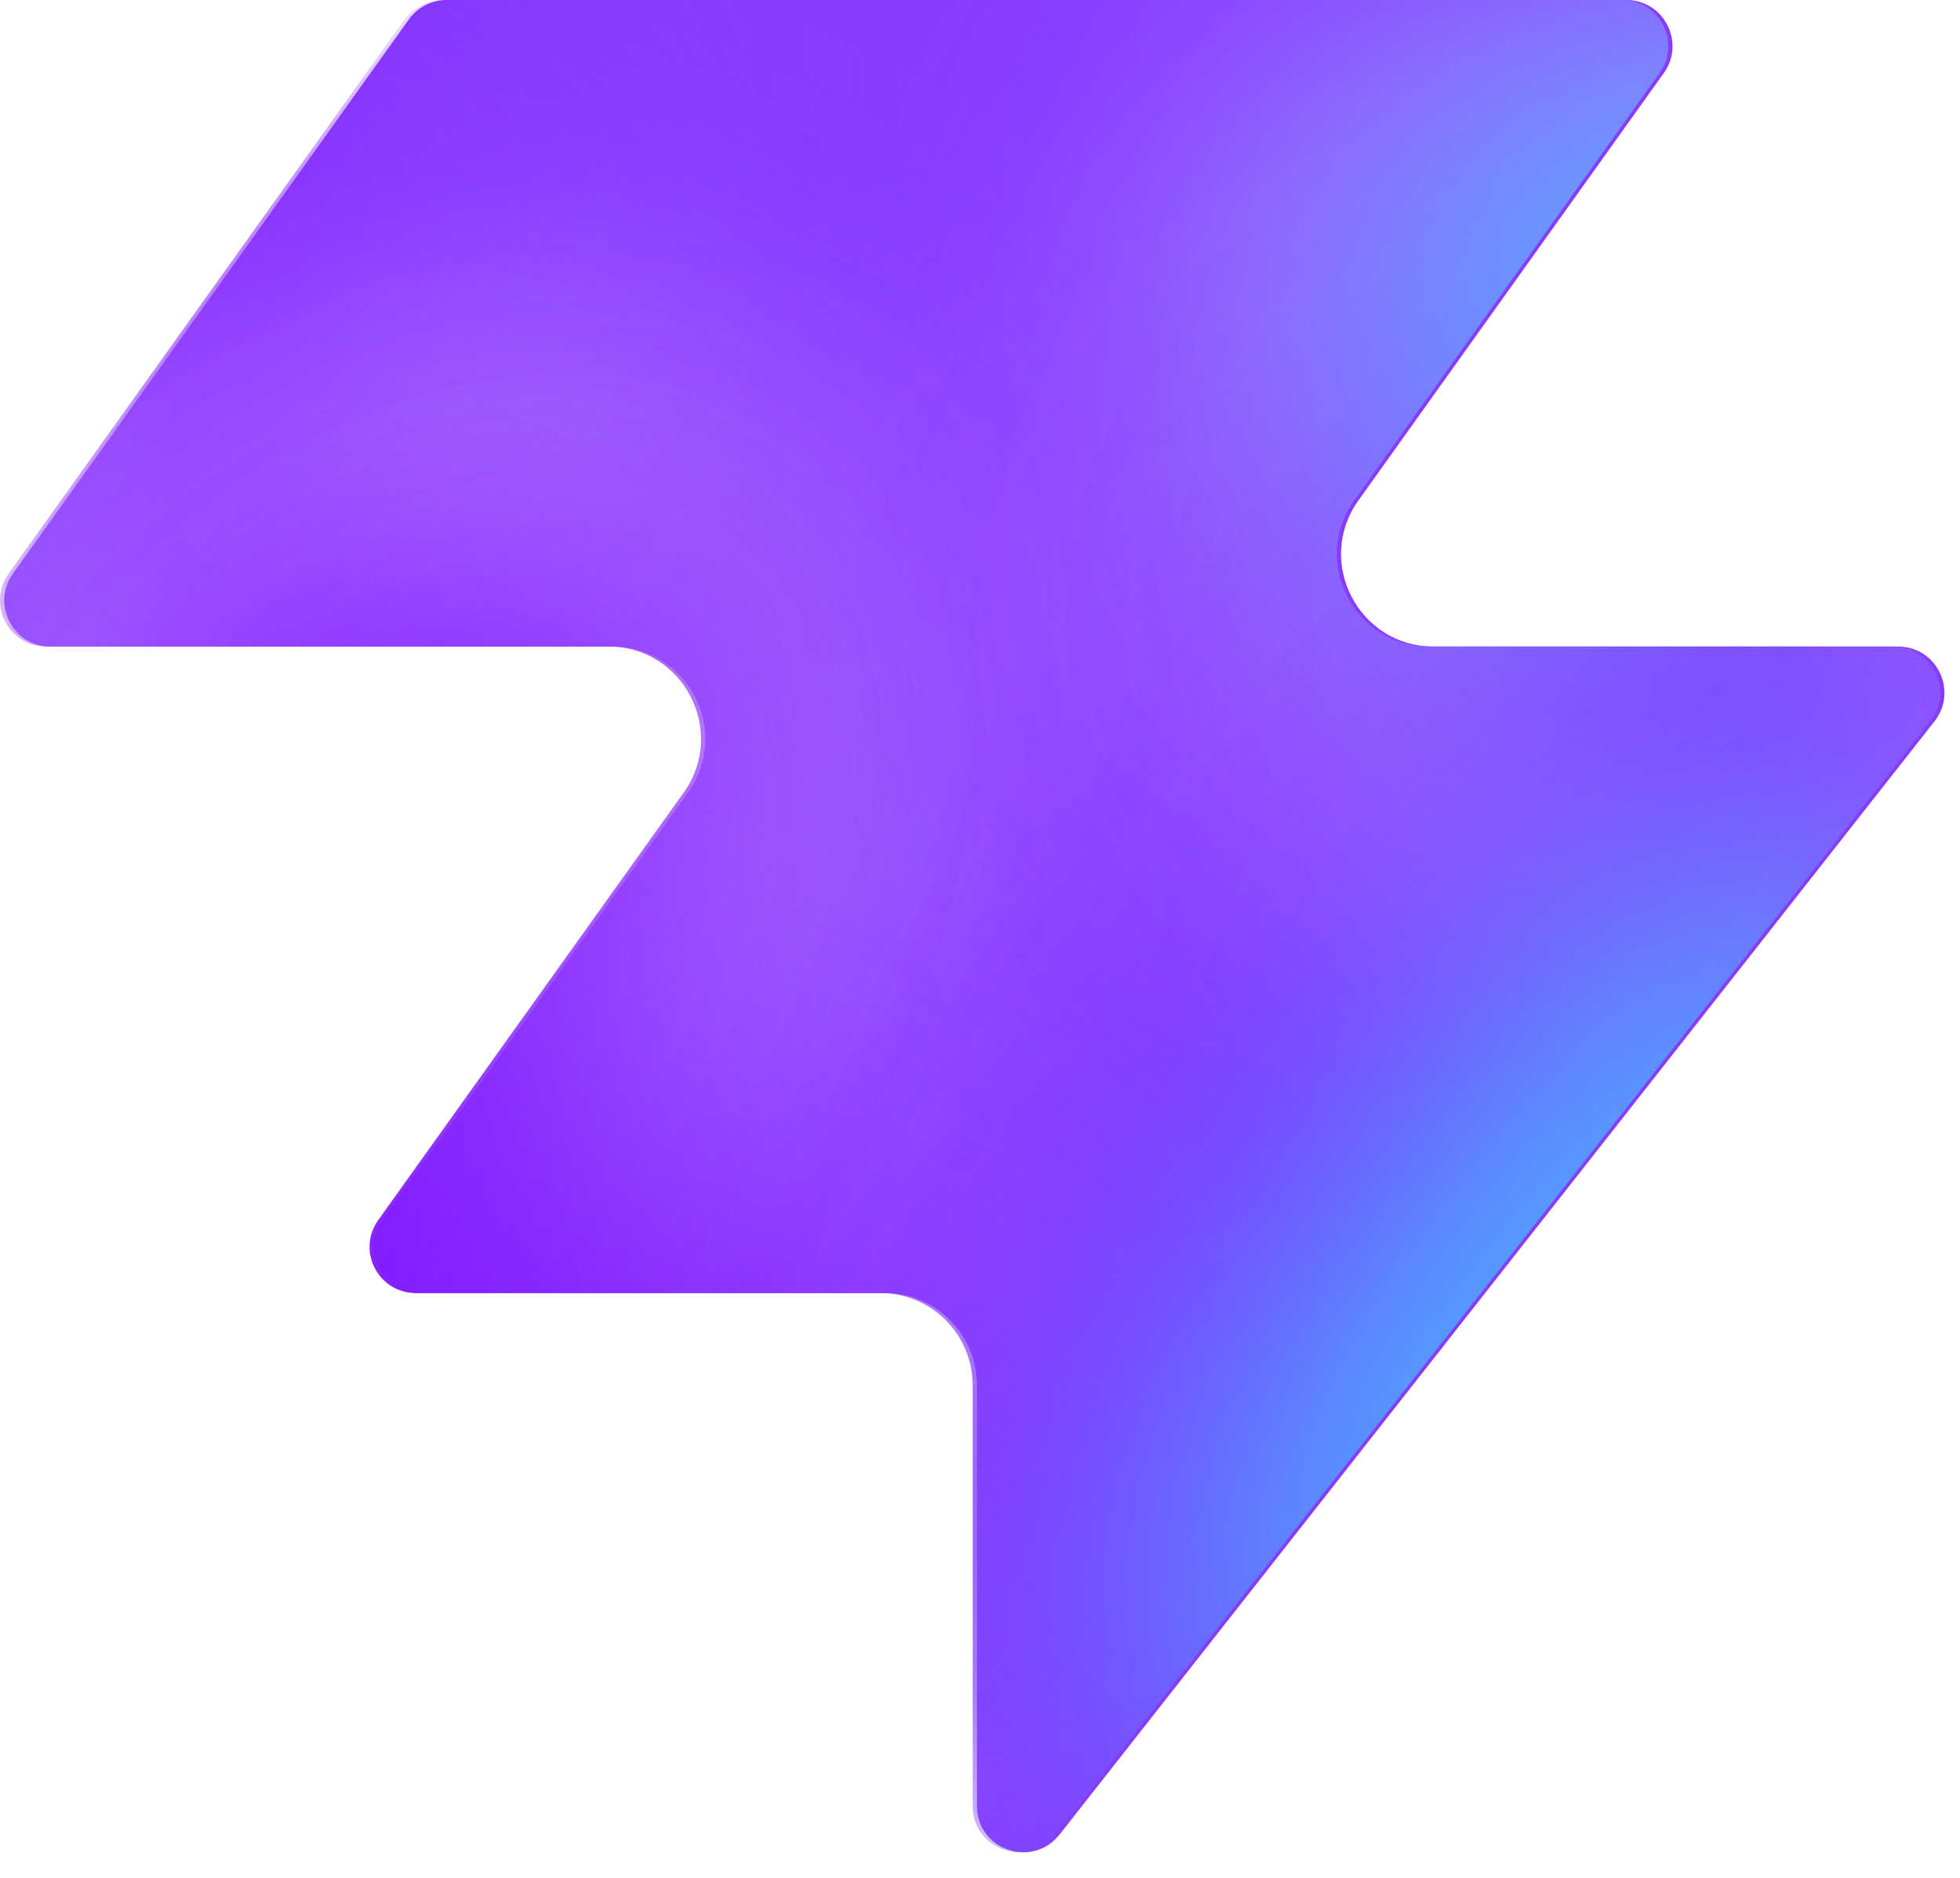
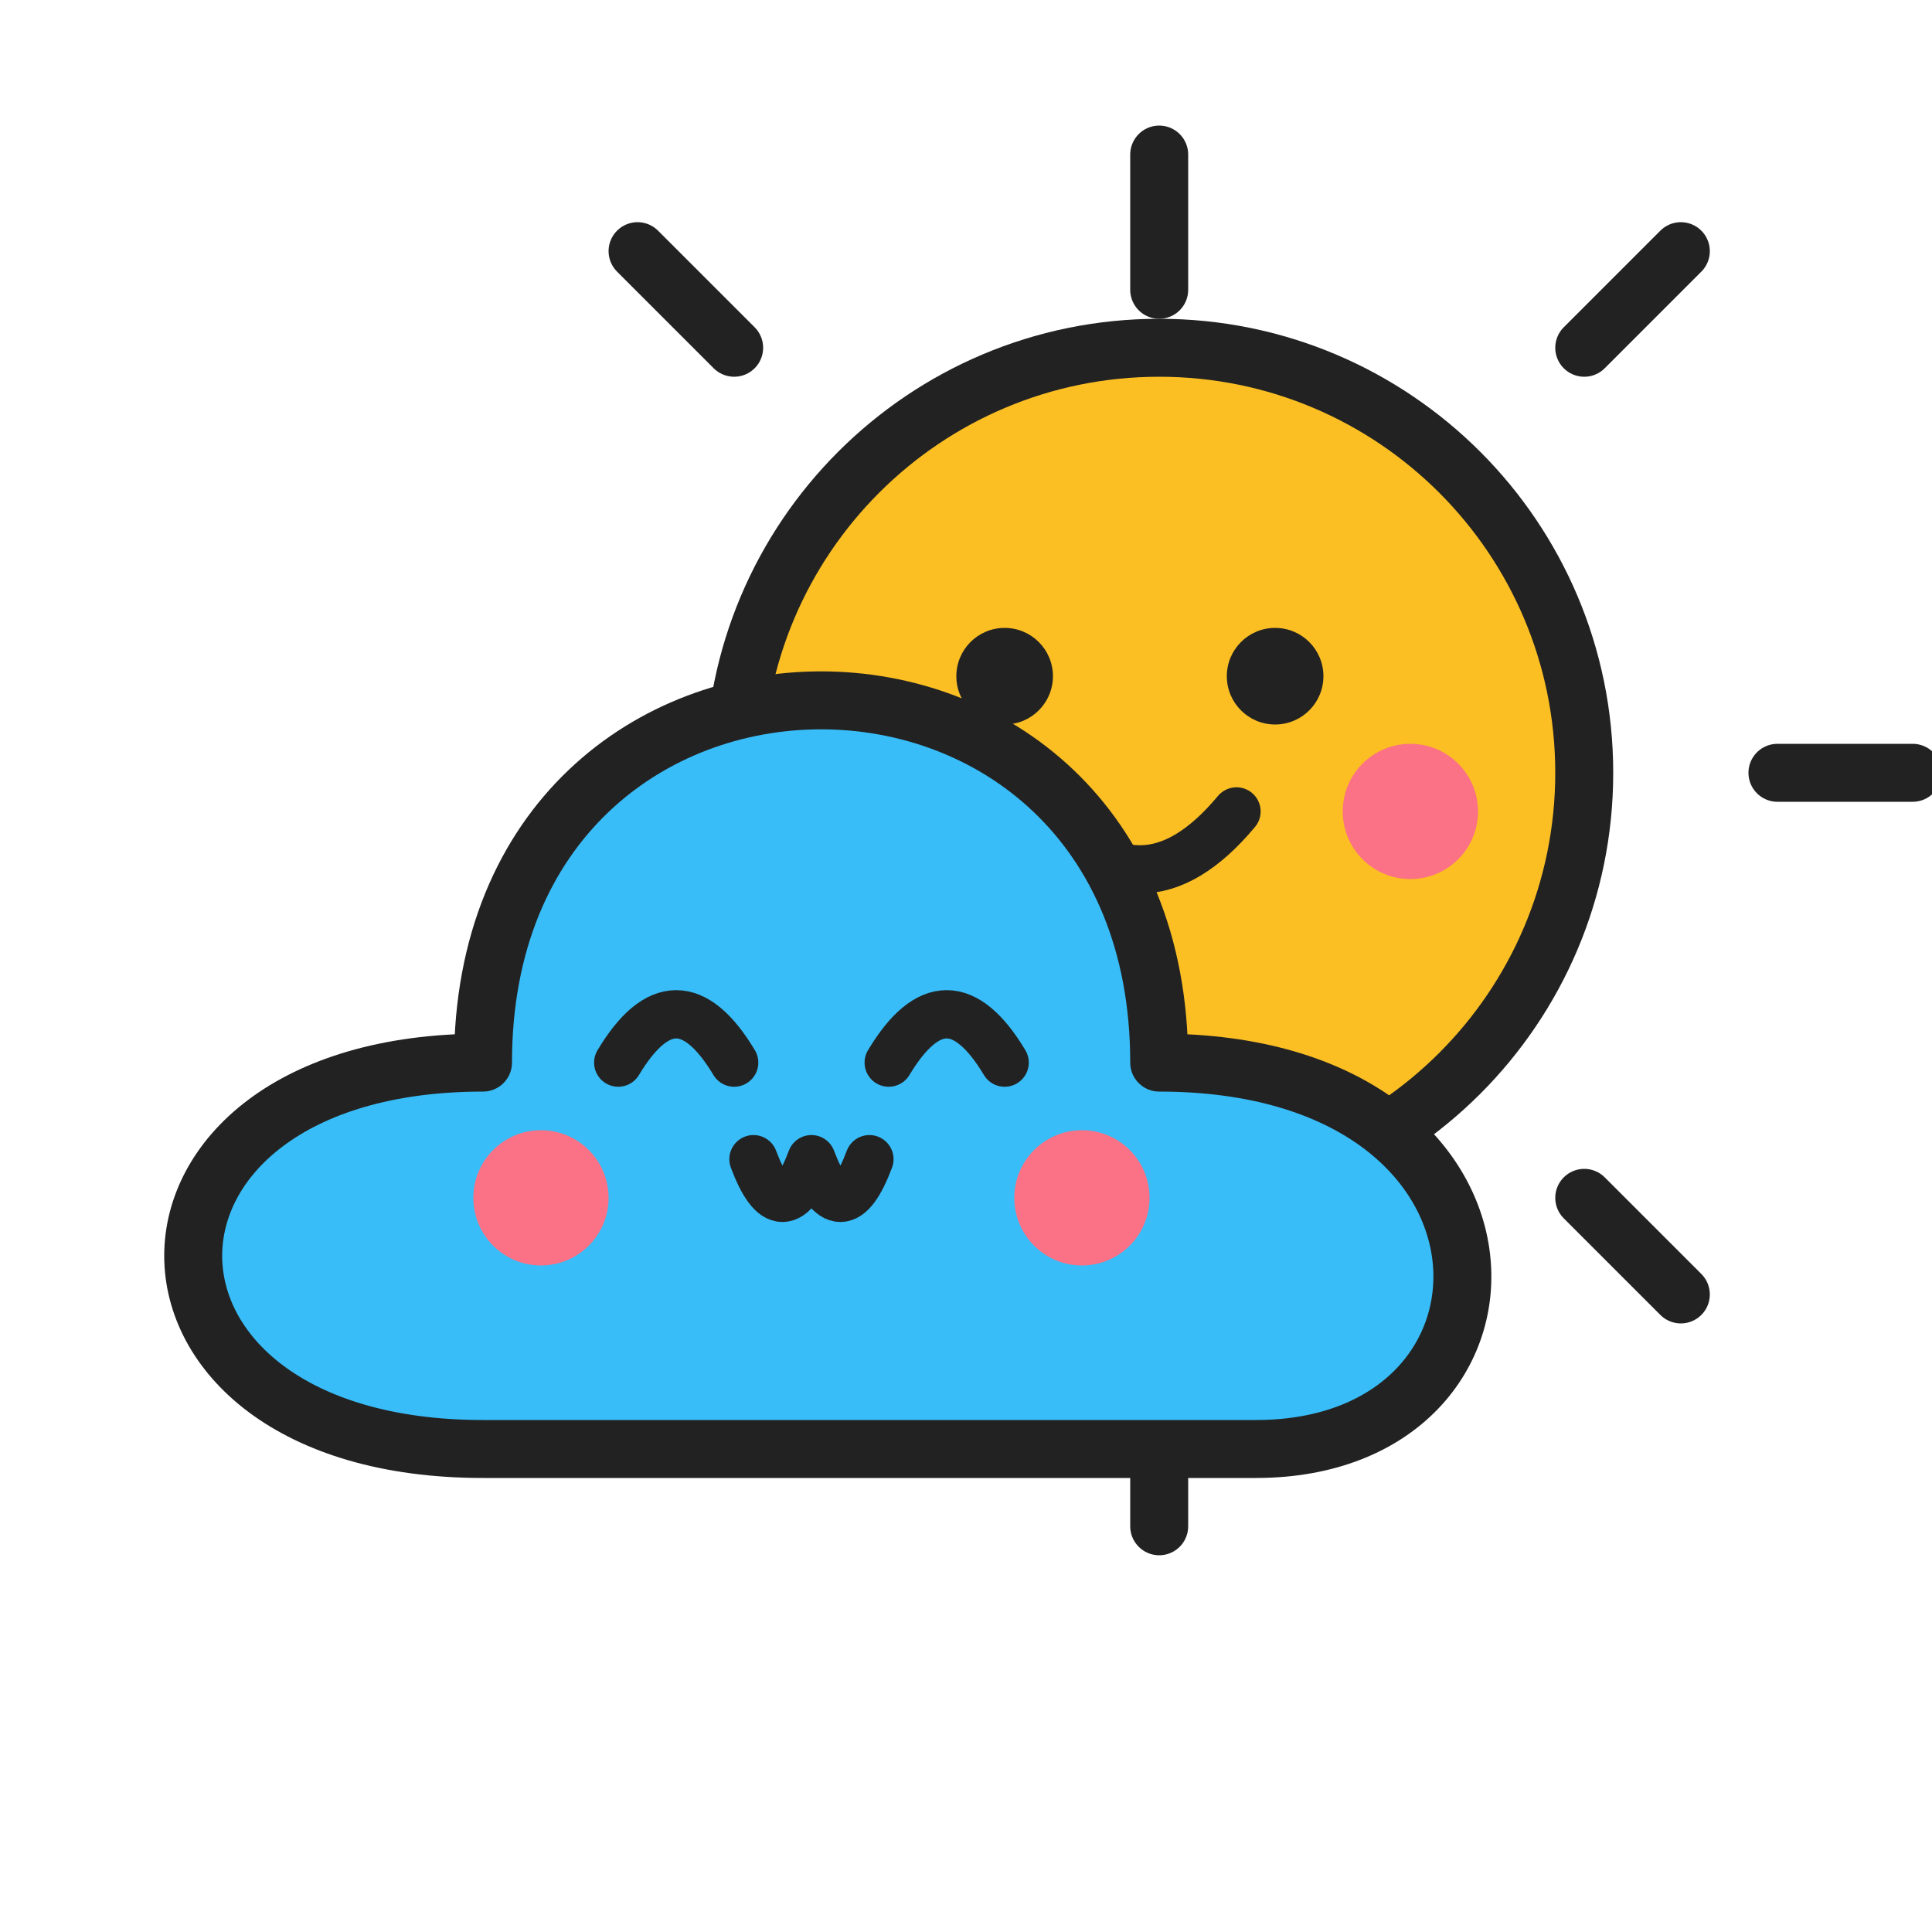
- <svg xmlns="http://www.w3.org/2000/svg" width="48" height="46" fill="none" viewBox="0 0 48 46">
-   <path fill="#863bff" d="M25.946 44.938c-.664.845-2.021.375-2.021-.698V33.937a2.26 2.26 0 0 0-2.262-2.262H10.287c-.92 0-1.456-1.04-.92-1.788l7.48-10.471c1.07-1.497 0-3.578-1.842-3.578H1.237c-.92 0-1.456-1.04-.92-1.788L10.013.474c.214-.297.556-.474.92-.474h28.894c.92 0 1.456 1.04.92 1.788l-7.48 10.471c-1.07 1.498 0 3.579 1.842 3.579h11.377c.943 0 1.473 1.088.89 1.83L25.947 44.94z" style="fill:#863bff;fill:color(display-p3 .525 .23 1);fill-opacity:1" />
-   <mask id="a" width="48" height="46" x="0" y="0" maskUnits="userSpaceOnUse" style="mask-type:alpha">
-     <path fill="#000" d="M25.842 44.938c-.664.844-2.021.375-2.021-.698V33.937a2.26 2.26 0 0 0-2.262-2.262H10.183c-.92 0-1.456-1.04-.92-1.788l7.48-10.471c1.07-1.498 0-3.579-1.842-3.579H1.133c-.92 0-1.456-1.04-.92-1.787L9.91.473c.214-.297.556-.474.92-.474h28.894c.92 0 1.456 1.04.92 1.788l-7.48 10.471c-1.07 1.498 0 3.578 1.842 3.578h11.377c.943 0 1.473 1.088.89 1.832L25.843 44.94z" style="fill:#000;fill-opacity:1" />
-   </mask>
-   <g mask="url(#a)">
-     <g filter="url(#b)">
-       <ellipse cx="5.508" cy="14.704" fill="#ede6ff" rx="5.508" ry="14.704" style="fill:#ede6ff;fill:color(display-p3 .927 .903 1);fill-opacity:1" transform="matrix(.00324 1 1 -.00324 -4.47 31.516)" />
-     </g>
-     <g filter="url(#c)">
-       <ellipse cx="10.399" cy="29.851" fill="#ede6ff" rx="10.399" ry="29.851" style="fill:#ede6ff;fill:color(display-p3 .927 .903 1);fill-opacity:1" transform="matrix(.00324 1 1 -.00324 -39.328 7.883)" />
-     </g>
-     <g filter="url(#d)">
-       <ellipse cx="5.508" cy="30.487" fill="#7e14ff" rx="5.508" ry="30.487" style="fill:#7e14ff;fill:color(display-p3 .492 .077 1);fill-opacity:1" transform="rotate(89.814 -25.913 -14.639)scale(1 -1)" />
-     </g>
-     <g filter="url(#e)">
-       <ellipse cx="5.508" cy="30.599" fill="#7e14ff" rx="5.508" ry="30.599" style="fill:#7e14ff;fill:color(display-p3 .492 .077 1);fill-opacity:1" transform="rotate(89.814 -32.644 -3.334)scale(1 -1)" />
-     </g>
-     <g filter="url(#f)">
-       <ellipse cx="5.508" cy="30.599" fill="#7e14ff" rx="5.508" ry="30.599" style="fill:#7e14ff;fill:color(display-p3 .492 .077 1);fill-opacity:1" transform="matrix(.00324 1 1 -.00324 -34.34 30.47)" />
-     </g>
-     <g filter="url(#g)">
-       <ellipse cx="14.072" cy="22.078" fill="#ede6ff" rx="14.072" ry="22.078" style="fill:#ede6ff;fill:color(display-p3 .927 .903 1);fill-opacity:1" transform="rotate(93.35 24.506 48.493)scale(-1 1)" />
-     </g>
-     <g filter="url(#h)">
-       <ellipse cx="3.47" cy="21.501" fill="#7e14ff" rx="3.47" ry="21.501" style="fill:#7e14ff;fill:color(display-p3 .492 .077 1);fill-opacity:1" transform="rotate(89.009 28.708 47.59)scale(-1 1)" />
-     </g>
-     <g filter="url(#i)">
-       <ellipse cx="3.47" cy="21.501" fill="#7e14ff" rx="3.47" ry="21.501" style="fill:#7e14ff;fill:color(display-p3 .492 .077 1);fill-opacity:1" transform="rotate(89.009 28.708 47.59)scale(-1 1)" />
-     </g>
-     <g filter="url(#j)">
-       <ellipse cx=".387" cy="8.972" fill="#7e14ff" rx="4.407" ry="29.108" style="fill:#7e14ff;fill:color(display-p3 .492 .077 1);fill-opacity:1" transform="rotate(39.51 .387 8.972)" />
-     </g>
-     <g filter="url(#k)">
-       <ellipse cx="47.523" cy="-6.092" fill="#7e14ff" rx="4.407" ry="29.108" style="fill:#7e14ff;fill:color(display-p3 .492 .077 1);fill-opacity:1" transform="rotate(37.892 47.523 -6.092)" />
-     </g>
-     <g filter="url(#l)">
-       <ellipse cx="41.412" cy="6.333" fill="#47bfff" rx="5.971" ry="9.665" style="fill:#47bfff;fill:color(display-p3 .28 .748 1);fill-opacity:1" transform="rotate(37.892 41.412 6.333)" />
-     </g>
-     <g filter="url(#m)">
-       <ellipse cx="-1.879" cy="38.332" fill="#7e14ff" rx="4.407" ry="29.108" style="fill:#7e14ff;fill:color(display-p3 .492 .077 1);fill-opacity:1" transform="rotate(37.892 -1.88 38.332)" />
-     </g>
-     <g filter="url(#n)">
-       <ellipse cx="-1.879" cy="38.332" fill="#7e14ff" rx="4.407" ry="29.108" style="fill:#7e14ff;fill:color(display-p3 .492 .077 1);fill-opacity:1" transform="rotate(37.892 -1.88 38.332)" />
-     </g>
-     <g filter="url(#o)">
-       <ellipse cx="35.651" cy="29.907" fill="#7e14ff" rx="4.407" ry="29.108" style="fill:#7e14ff;fill:color(display-p3 .492 .077 1);fill-opacity:1" transform="rotate(37.892 35.651 29.907)" />
-     </g>
-     <g filter="url(#p)">
-       <ellipse cx="38.418" cy="32.4" fill="#47bfff" rx="5.971" ry="15.297" style="fill:#47bfff;fill:color(display-p3 .28 .748 1);fill-opacity:1" transform="rotate(37.892 38.418 32.4)" />
-     </g>
+ <svg xmlns="http://www.w3.org/2000/svg" viewBox="0 0 100 100" fill="none">
+   <g stroke="#222" stroke-width="3" stroke-linecap="round">
+     <line x1="60" y1="8" x2="60" y2="15" />
+     <line x1="82" y1="18" x2="87" y2="13" />
+     <line x1="92" y1="40" x2="99" y2="40" />
+     <line x1="82" y1="62" x2="87" y2="67" />
+     <line x1="60" y1="72" x2="60" y2="79" />
+     <line x1="38" y1="18" x2="33" y2="13" />
  </g>
-   <defs>
-     <filter id="b" width="60.045" height="41.654" x="-19.77" y="16.149" color-interpolation-filters="sRGB" filterUnits="userSpaceOnUse">
-       <feFlood flood-opacity="0" result="BackgroundImageFix" />
-       <feBlend in="SourceGraphic" in2="BackgroundImageFix" result="shape" />
-       <feGaussianBlur result="effect1_foregroundBlur_2002_17158" stdDeviation="7.659" />
-     </filter>
-     <filter id="c" width="90.34" height="51.437" x="-54.613" y="-7.533" color-interpolation-filters="sRGB" filterUnits="userSpaceOnUse">
-       <feFlood flood-opacity="0" result="BackgroundImageFix" />
-       <feBlend in="SourceGraphic" in2="BackgroundImageFix" result="shape" />
-       <feGaussianBlur result="effect1_foregroundBlur_2002_17158" stdDeviation="7.659" />
-     </filter>
-     <filter id="d" width="79.355" height="29.4" x="-49.64" y="2.03" color-interpolation-filters="sRGB" filterUnits="userSpaceOnUse">
-       <feFlood flood-opacity="0" result="BackgroundImageFix" />
-       <feBlend in="SourceGraphic" in2="BackgroundImageFix" result="shape" />
-       <feGaussianBlur result="effect1_foregroundBlur_2002_17158" stdDeviation="4.596" />
-     </filter>
-     <filter id="e" width="79.579" height="29.4" x="-45.045" y="20.029" color-interpolation-filters="sRGB" filterUnits="userSpaceOnUse">
-       <feFlood flood-opacity="0" result="BackgroundImageFix" />
-       <feBlend in="SourceGraphic" in2="BackgroundImageFix" result="shape" />
-       <feGaussianBlur result="effect1_foregroundBlur_2002_17158" stdDeviation="4.596" />
-     </filter>
-     <filter id="f" width="79.579" height="29.4" x="-43.513" y="21.178" color-interpolation-filters="sRGB" filterUnits="userSpaceOnUse">
-       <feFlood flood-opacity="0" result="BackgroundImageFix" />
-       <feBlend in="SourceGraphic" in2="BackgroundImageFix" result="shape" />
-       <feGaussianBlur result="effect1_foregroundBlur_2002_17158" stdDeviation="4.596" />
-     </filter>
-     <filter id="g" width="74.749" height="58.852" x="15.756" y="-17.901" color-interpolation-filters="sRGB" filterUnits="userSpaceOnUse">
-       <feFlood flood-opacity="0" result="BackgroundImageFix" />
-       <feBlend in="SourceGraphic" in2="BackgroundImageFix" result="shape" />
-       <feGaussianBlur result="effect1_foregroundBlur_2002_17158" stdDeviation="7.659" />
-     </filter>
-     <filter id="h" width="61.377" height="25.362" x="23.548" y="2.284" color-interpolation-filters="sRGB" filterUnits="userSpaceOnUse">
-       <feFlood flood-opacity="0" result="BackgroundImageFix" />
-       <feBlend in="SourceGraphic" in2="BackgroundImageFix" result="shape" />
-       <feGaussianBlur result="effect1_foregroundBlur_2002_17158" stdDeviation="4.596" />
-     </filter>
-     <filter id="i" width="61.377" height="25.362" x="23.548" y="2.284" color-interpolation-filters="sRGB" filterUnits="userSpaceOnUse">
-       <feFlood flood-opacity="0" result="BackgroundImageFix" />
-       <feBlend in="SourceGraphic" in2="BackgroundImageFix" result="shape" />
-       <feGaussianBlur result="effect1_foregroundBlur_2002_17158" stdDeviation="4.596" />
-     </filter>
-     <filter id="j" width="56.045" height="63.649" x="-27.636" y="-22.853" color-interpolation-filters="sRGB" filterUnits="userSpaceOnUse">
-       <feFlood flood-opacity="0" result="BackgroundImageFix" />
-       <feBlend in="SourceGraphic" in2="BackgroundImageFix" result="shape" />
-       <feGaussianBlur result="effect1_foregroundBlur_2002_17158" stdDeviation="4.596" />
-     </filter>
-     <filter id="k" width="54.814" height="64.646" x="20.116" y="-38.415" color-interpolation-filters="sRGB" filterUnits="userSpaceOnUse">
-       <feFlood flood-opacity="0" result="BackgroundImageFix" />
-       <feBlend in="SourceGraphic" in2="BackgroundImageFix" result="shape" />
-       <feGaussianBlur result="effect1_foregroundBlur_2002_17158" stdDeviation="4.596" />
-     </filter>
-     <filter id="l" width="33.541" height="35.313" x="24.641" y="-11.323" color-interpolation-filters="sRGB" filterUnits="userSpaceOnUse">
-       <feFlood flood-opacity="0" result="BackgroundImageFix" />
-       <feBlend in="SourceGraphic" in2="BackgroundImageFix" result="shape" />
-       <feGaussianBlur result="effect1_foregroundBlur_2002_17158" stdDeviation="4.596" />
-     </filter>
-     <filter id="m" width="54.814" height="64.646" x="-29.286" y="6.009" color-interpolation-filters="sRGB" filterUnits="userSpaceOnUse">
-       <feFlood flood-opacity="0" result="BackgroundImageFix" />
-       <feBlend in="SourceGraphic" in2="BackgroundImageFix" result="shape" />
-       <feGaussianBlur result="effect1_foregroundBlur_2002_17158" stdDeviation="4.596" />
-     </filter>
-     <filter id="n" width="54.814" height="64.646" x="-29.286" y="6.009" color-interpolation-filters="sRGB" filterUnits="userSpaceOnUse">
-       <feFlood flood-opacity="0" result="BackgroundImageFix" />
-       <feBlend in="SourceGraphic" in2="BackgroundImageFix" result="shape" />
-       <feGaussianBlur result="effect1_foregroundBlur_2002_17158" stdDeviation="4.596" />
-     </filter>
-     <filter id="o" width="54.814" height="64.646" x="8.244" y="-2.416" color-interpolation-filters="sRGB" filterUnits="userSpaceOnUse">
-       <feFlood flood-opacity="0" result="BackgroundImageFix" />
-       <feBlend in="SourceGraphic" in2="BackgroundImageFix" result="shape" />
-       <feGaussianBlur result="effect1_foregroundBlur_2002_17158" stdDeviation="4.596" />
-     </filter>
-     <filter id="p" width="39.409" height="43.623" x="18.713" y="10.588" color-interpolation-filters="sRGB" filterUnits="userSpaceOnUse">
-       <feFlood flood-opacity="0" result="BackgroundImageFix" />
-       <feBlend in="SourceGraphic" in2="BackgroundImageFix" result="shape" />
-       <feGaussianBlur result="effect1_foregroundBlur_2002_17158" stdDeviation="4.596" />
-     </filter>
-   </defs>
+   <circle cx="60" cy="40" r="22" fill="#FBBF24" stroke="#222" stroke-width="3" />
+   <circle cx="52" cy="35" r="2.5" fill="#222" />
+   <circle cx="66" cy="35" r="2.5" fill="#222" />
+   <circle cx="45" cy="42" r="3.5" fill="#FB7185" />
+   <circle cx="73" cy="42" r="3.5" fill="#FB7185" />
+   <path d="M 54 42 Q 59 48 64 42" stroke="#222" stroke-width="2.5" fill="none" stroke-linecap="round" />
+   <path d="M 25 75 C 5 75 5 55 25 55 C 25 30 60 30 60 55 C 80 55 80 75 65 75 Z" fill="#38BDF8" stroke="#222" stroke-width="3" stroke-linejoin="round" />
+   <path d="M 32 55 Q 35 50 38 55" stroke="#222" stroke-width="2.5" fill="none" stroke-linecap="round" stroke-linejoin="round" />
+   <path d="M 46 55 Q 49 50 52 55" stroke="#222" stroke-width="2.5" fill="none" stroke-linecap="round" stroke-linejoin="round" />
+   <circle cx="28" cy="62" r="3.5" fill="#FB7185" />
+   <circle cx="56" cy="62" r="3.5" fill="#FB7185" />
+   <path d="M 39 60 Q 40.5 64 42 60 Q 43.5 64 45 60" stroke="#222" stroke-width="2.5" fill="none" stroke-linecap="round" stroke-linejoin="round" />
</svg>
